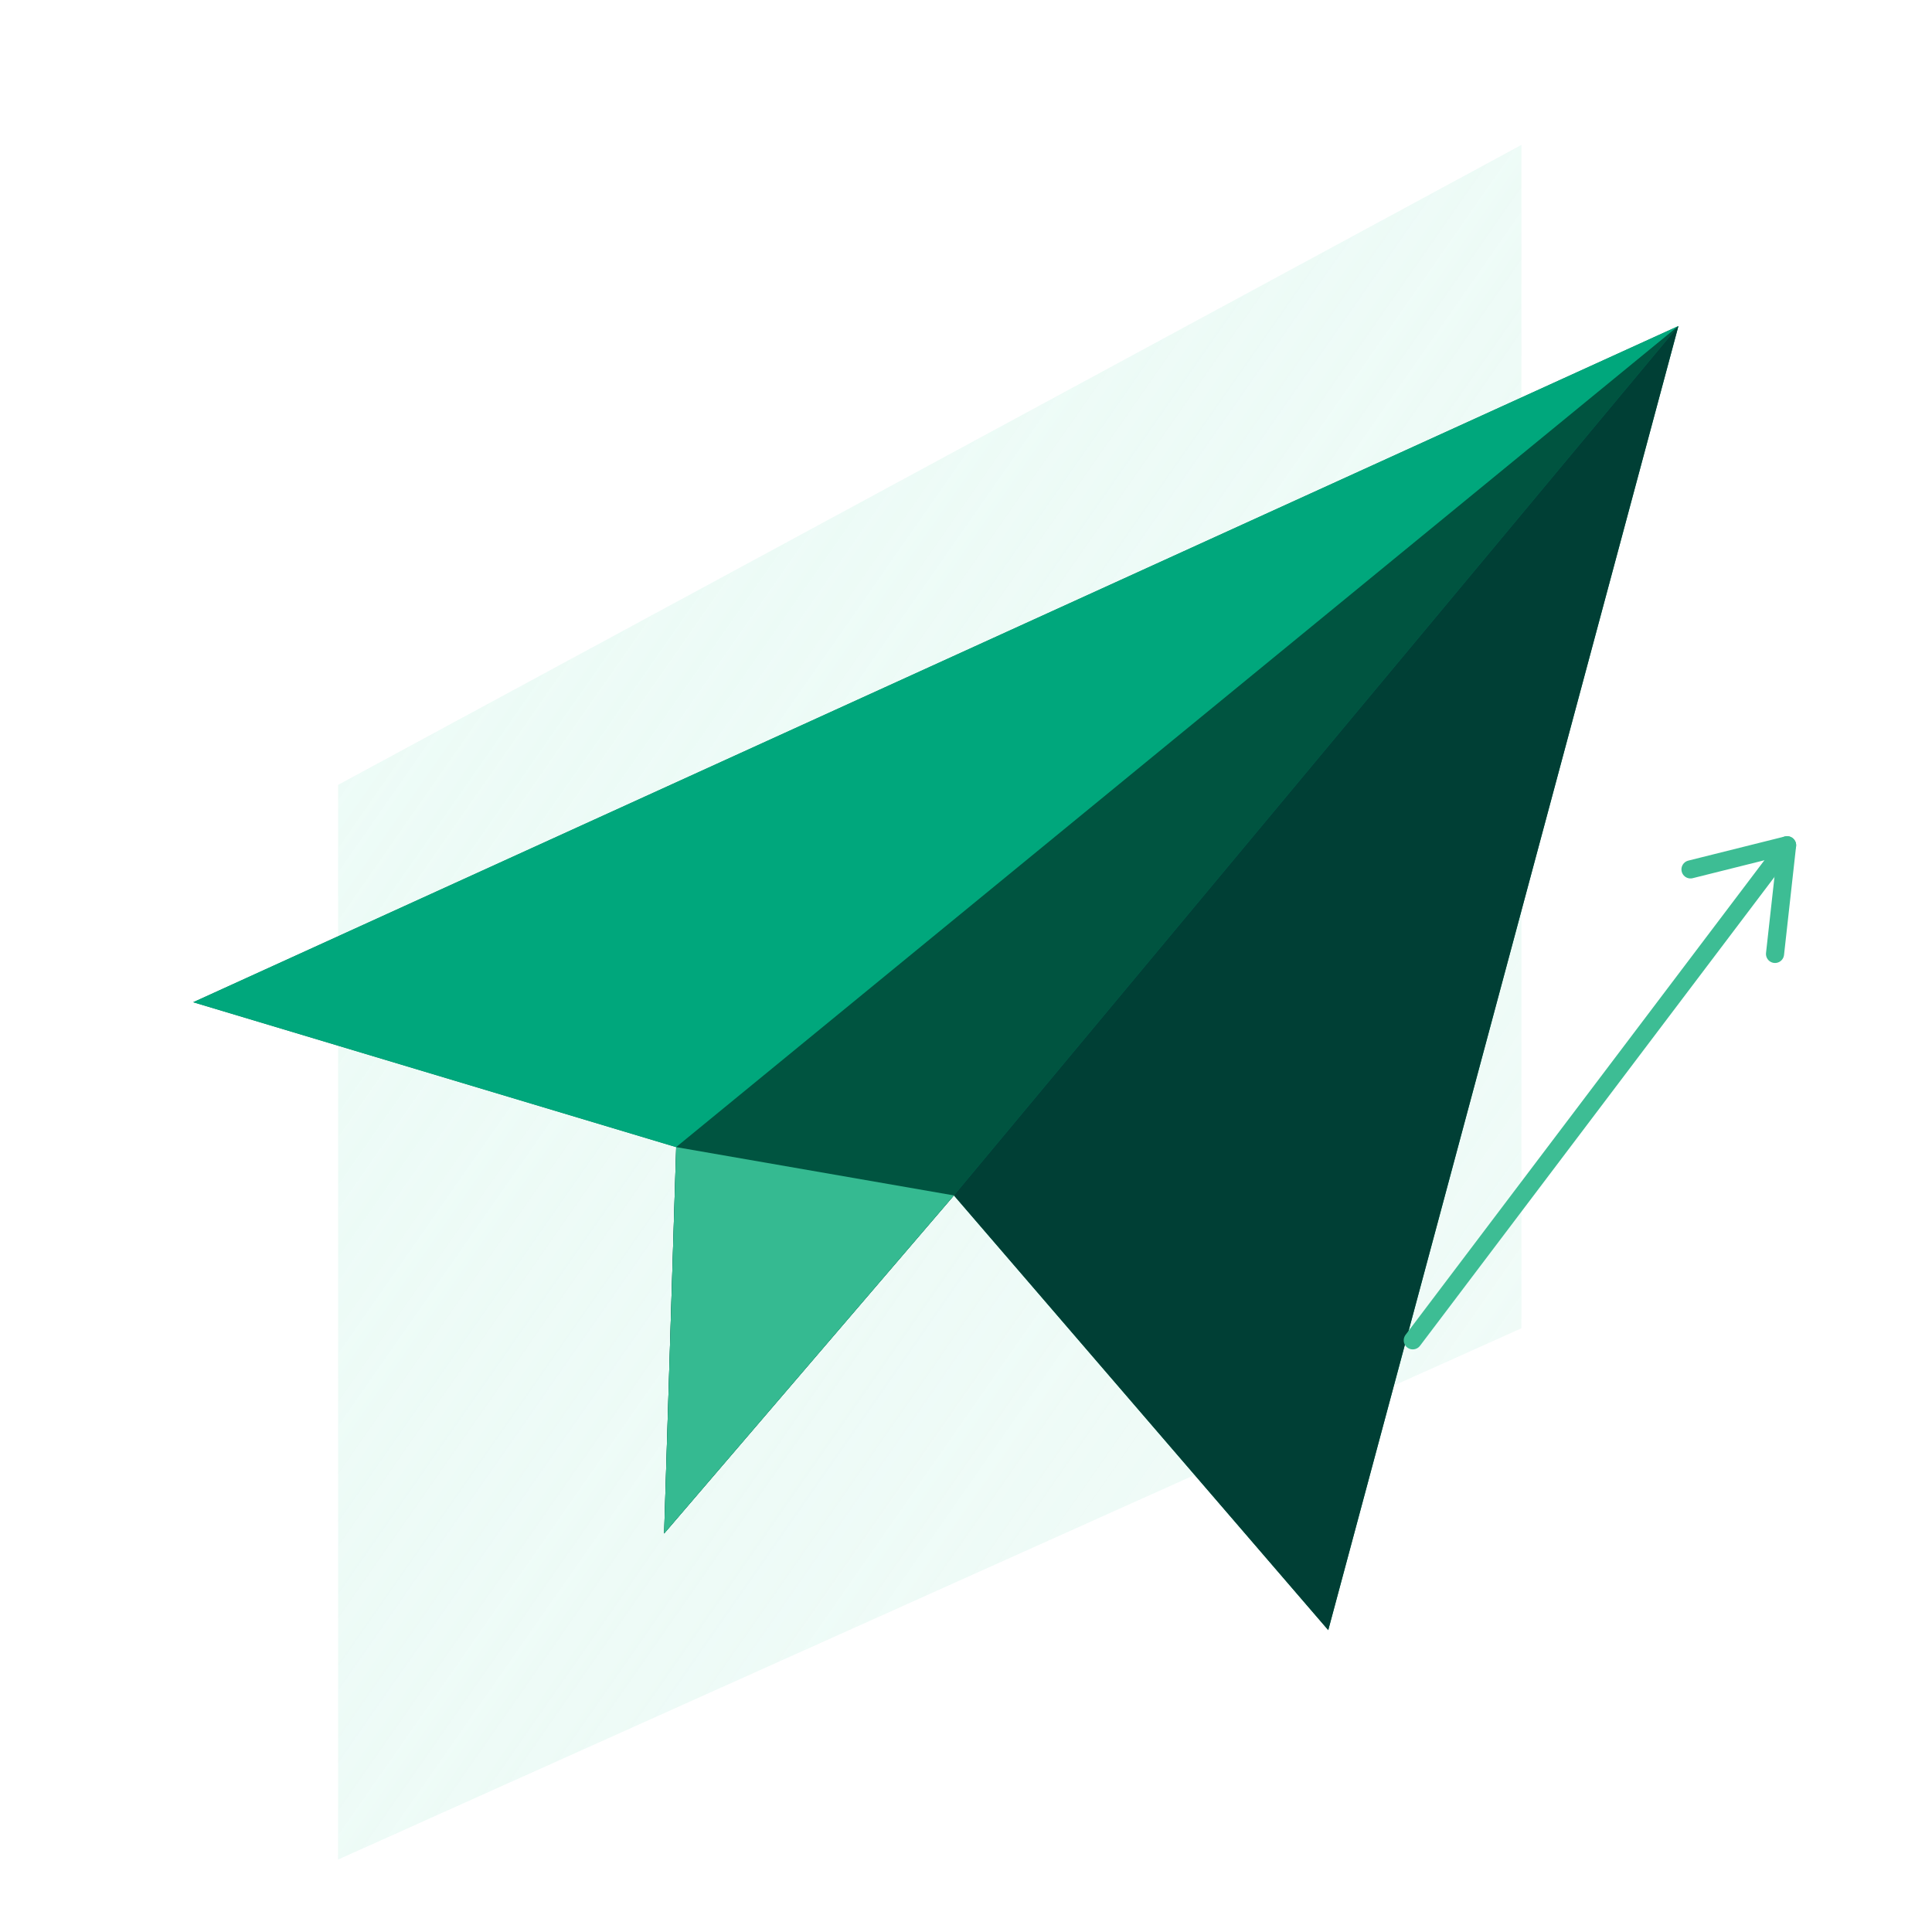
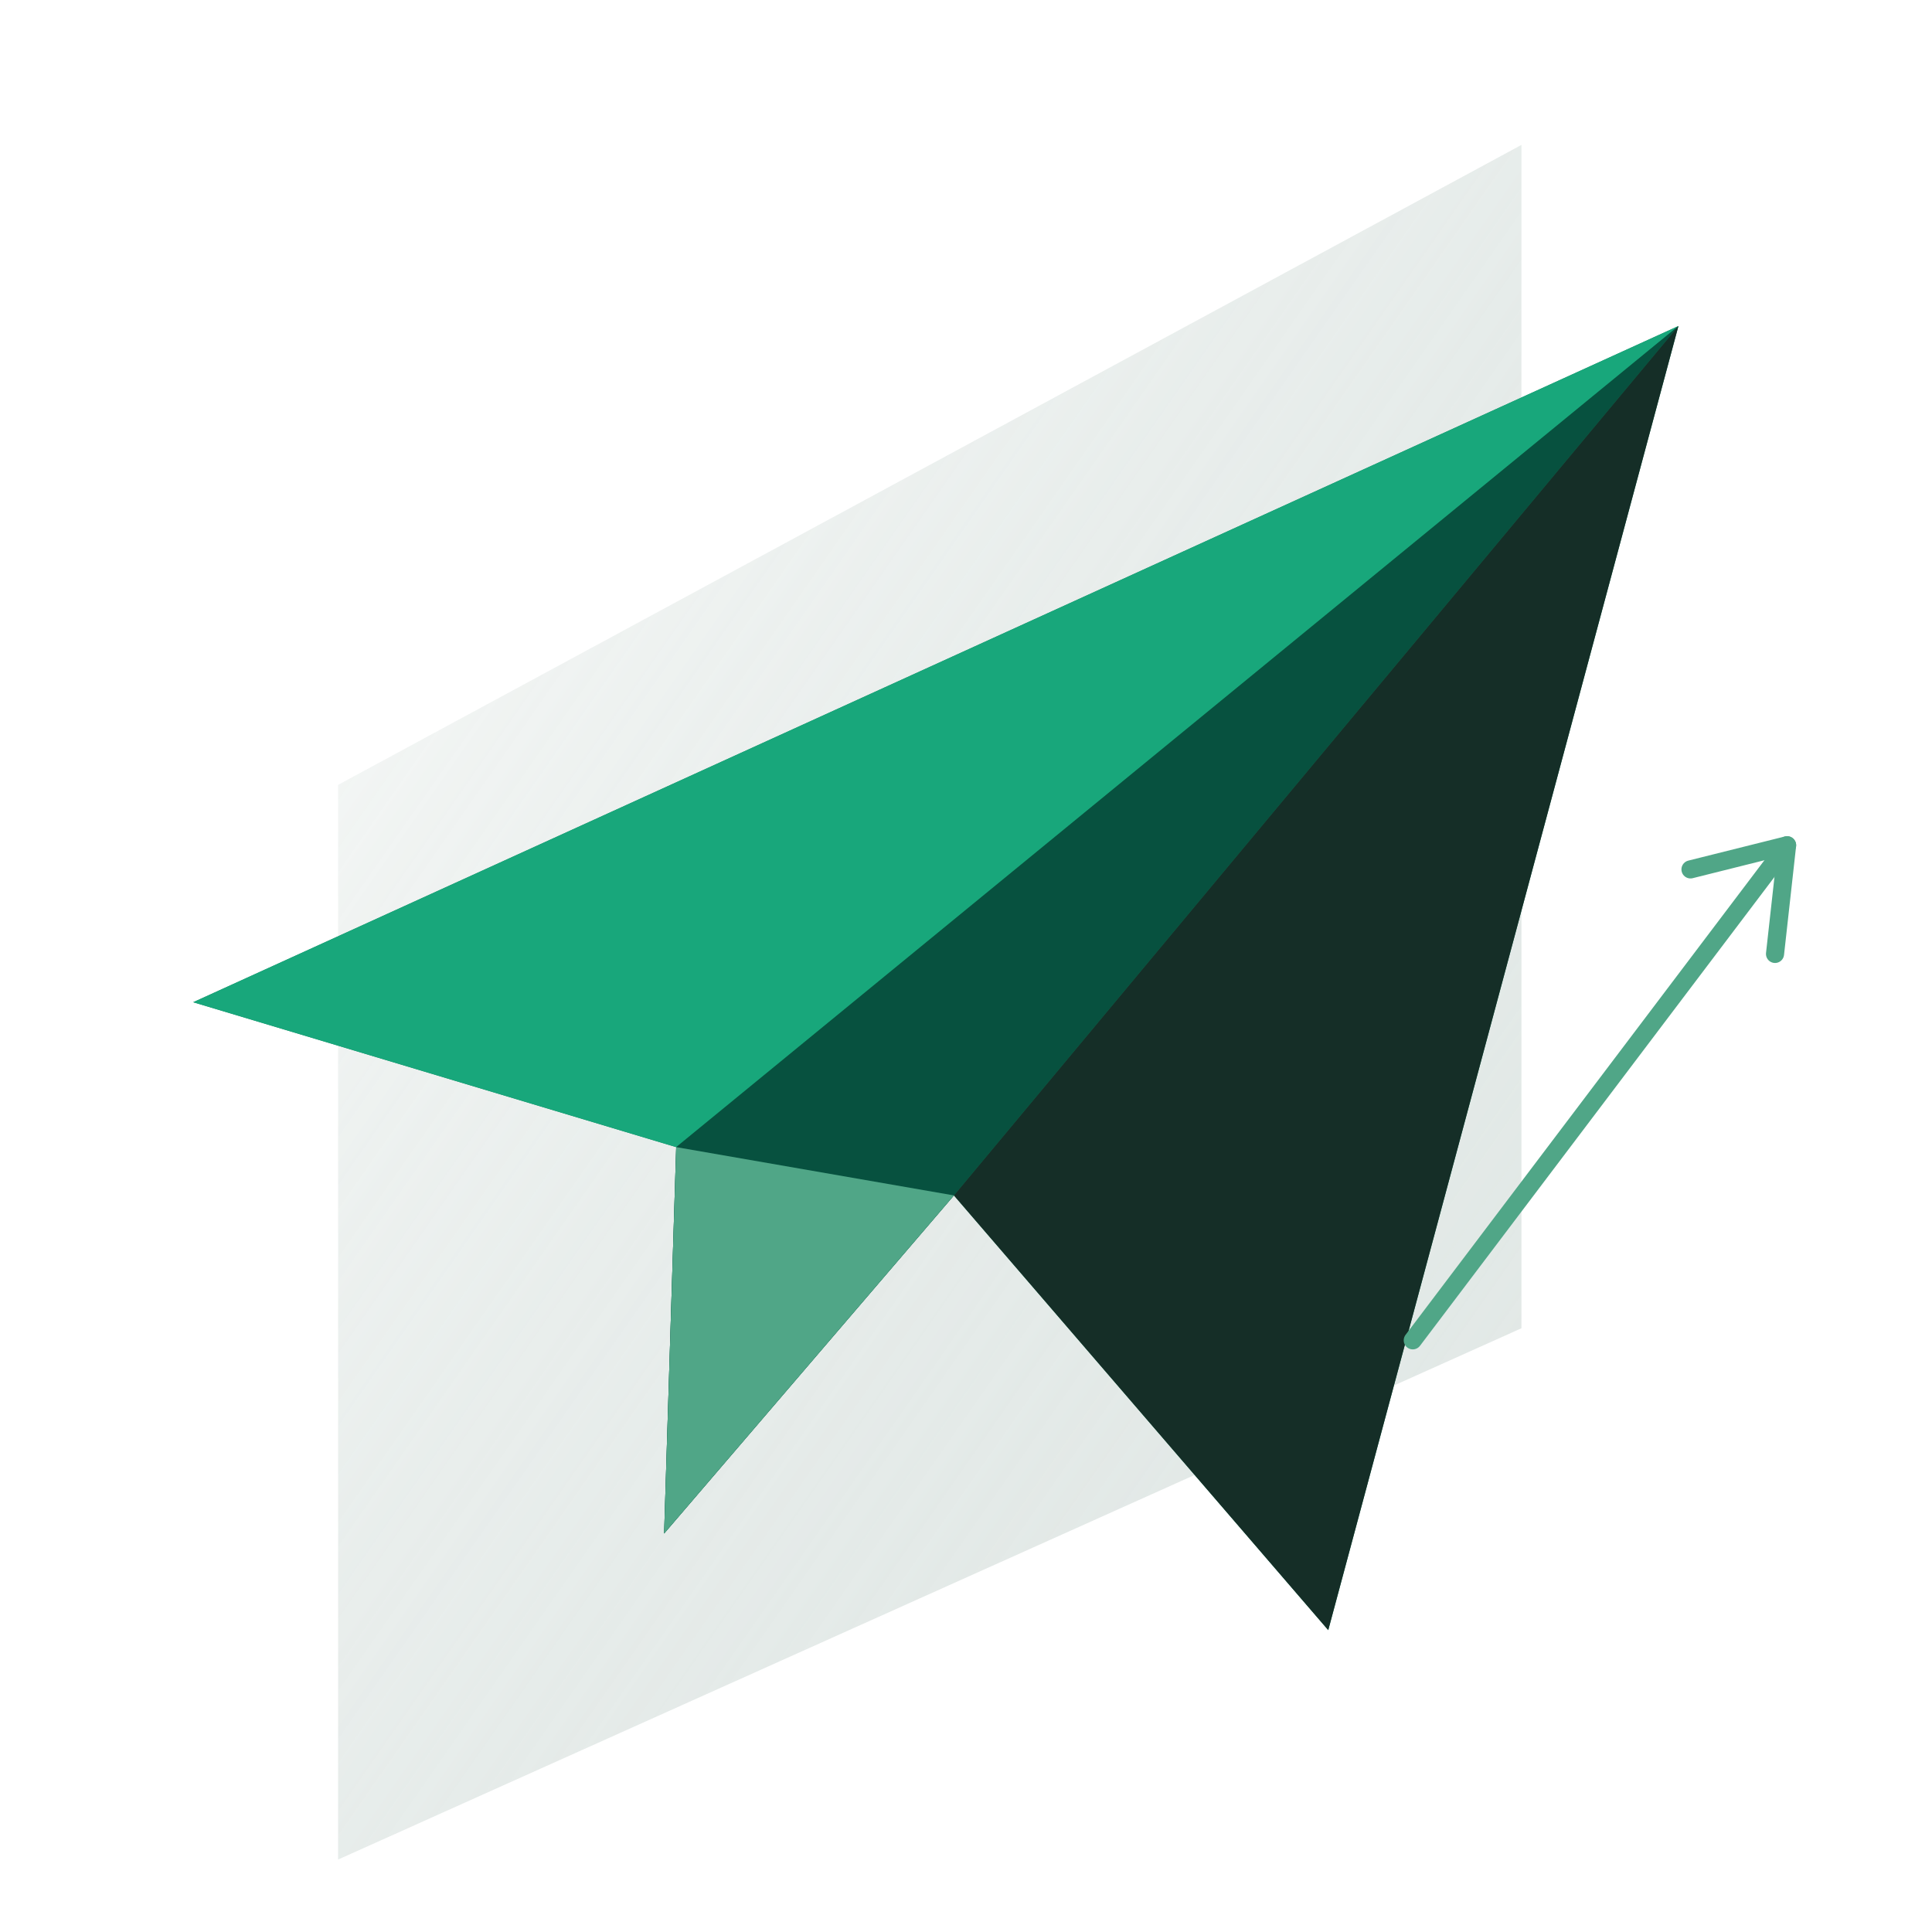
<svg xmlns="http://www.w3.org/2000/svg" viewBox="0 0 160 160" role="img" aria-label="Launch origami paper airplane">
  <defs>
    <linearGradient id="mint" x2="1" y2="1">
-       <stop stop-color="#e4faf3" />
-       <stop offset="1" stop-color="#d0f3e8" stop-opacity=".45" />
+       <stop stop-color="#FAFBFA" />
+       <stop offset="1" stop-color="#9EB4AD" stop-opacity=".45" />
    </linearGradient>
  </defs>
  <path d="M28 65 126 12 126 110 28 154Z" fill="url(#mint)" opacity=".65" />
-   <path d="M16 83 139 27 110 135 79 99 55 127 56 95Z" fill="#007d5c" />
-   <path d="M16 83 139 27 56 95Z" fill="#00a77c" />
-   <path d="M56 95 139 27 79 99 55 127Z" fill="#005440" />
-   <path d="M79 99 139 27 110 135Z" fill="#003f35" />
-   <path d="M55 127 56 95 79 99Z" fill="#35ba91" />
-   <path d="M117 111 148 70" fill="none" stroke="#3dbd94" stroke-width="1.5" stroke-linecap="round" />
-   <path d="m140 72 8-2-1 9" fill="none" stroke="#3dbd94" stroke-width="1.5" stroke-linecap="round" stroke-linejoin="round" />
+   <path d="M16 83 139 27 110 135 79 99 55 127 56 95Z" fill="#107D58" />
+   <path d="M16 83 139 27 56 95Z" fill="#18A77B" />
+   <path d="M56 95 139 27 79 99 55 127Z" fill="#07513F" />
+   <path d="M79 99 139 27 110 135Z" fill="#152E27" />
+   <path d="M55 127 56 95 79 99Z" fill="#50A687" />
+   <path d="M117 111 148 70" fill="none" stroke="#50A687" stroke-width="1.5" stroke-linecap="round" />
+   <path d="m140 72 8-2-1 9" fill="none" stroke="#50A687" stroke-width="1.5" stroke-linecap="round" stroke-linejoin="round" />
</svg>
